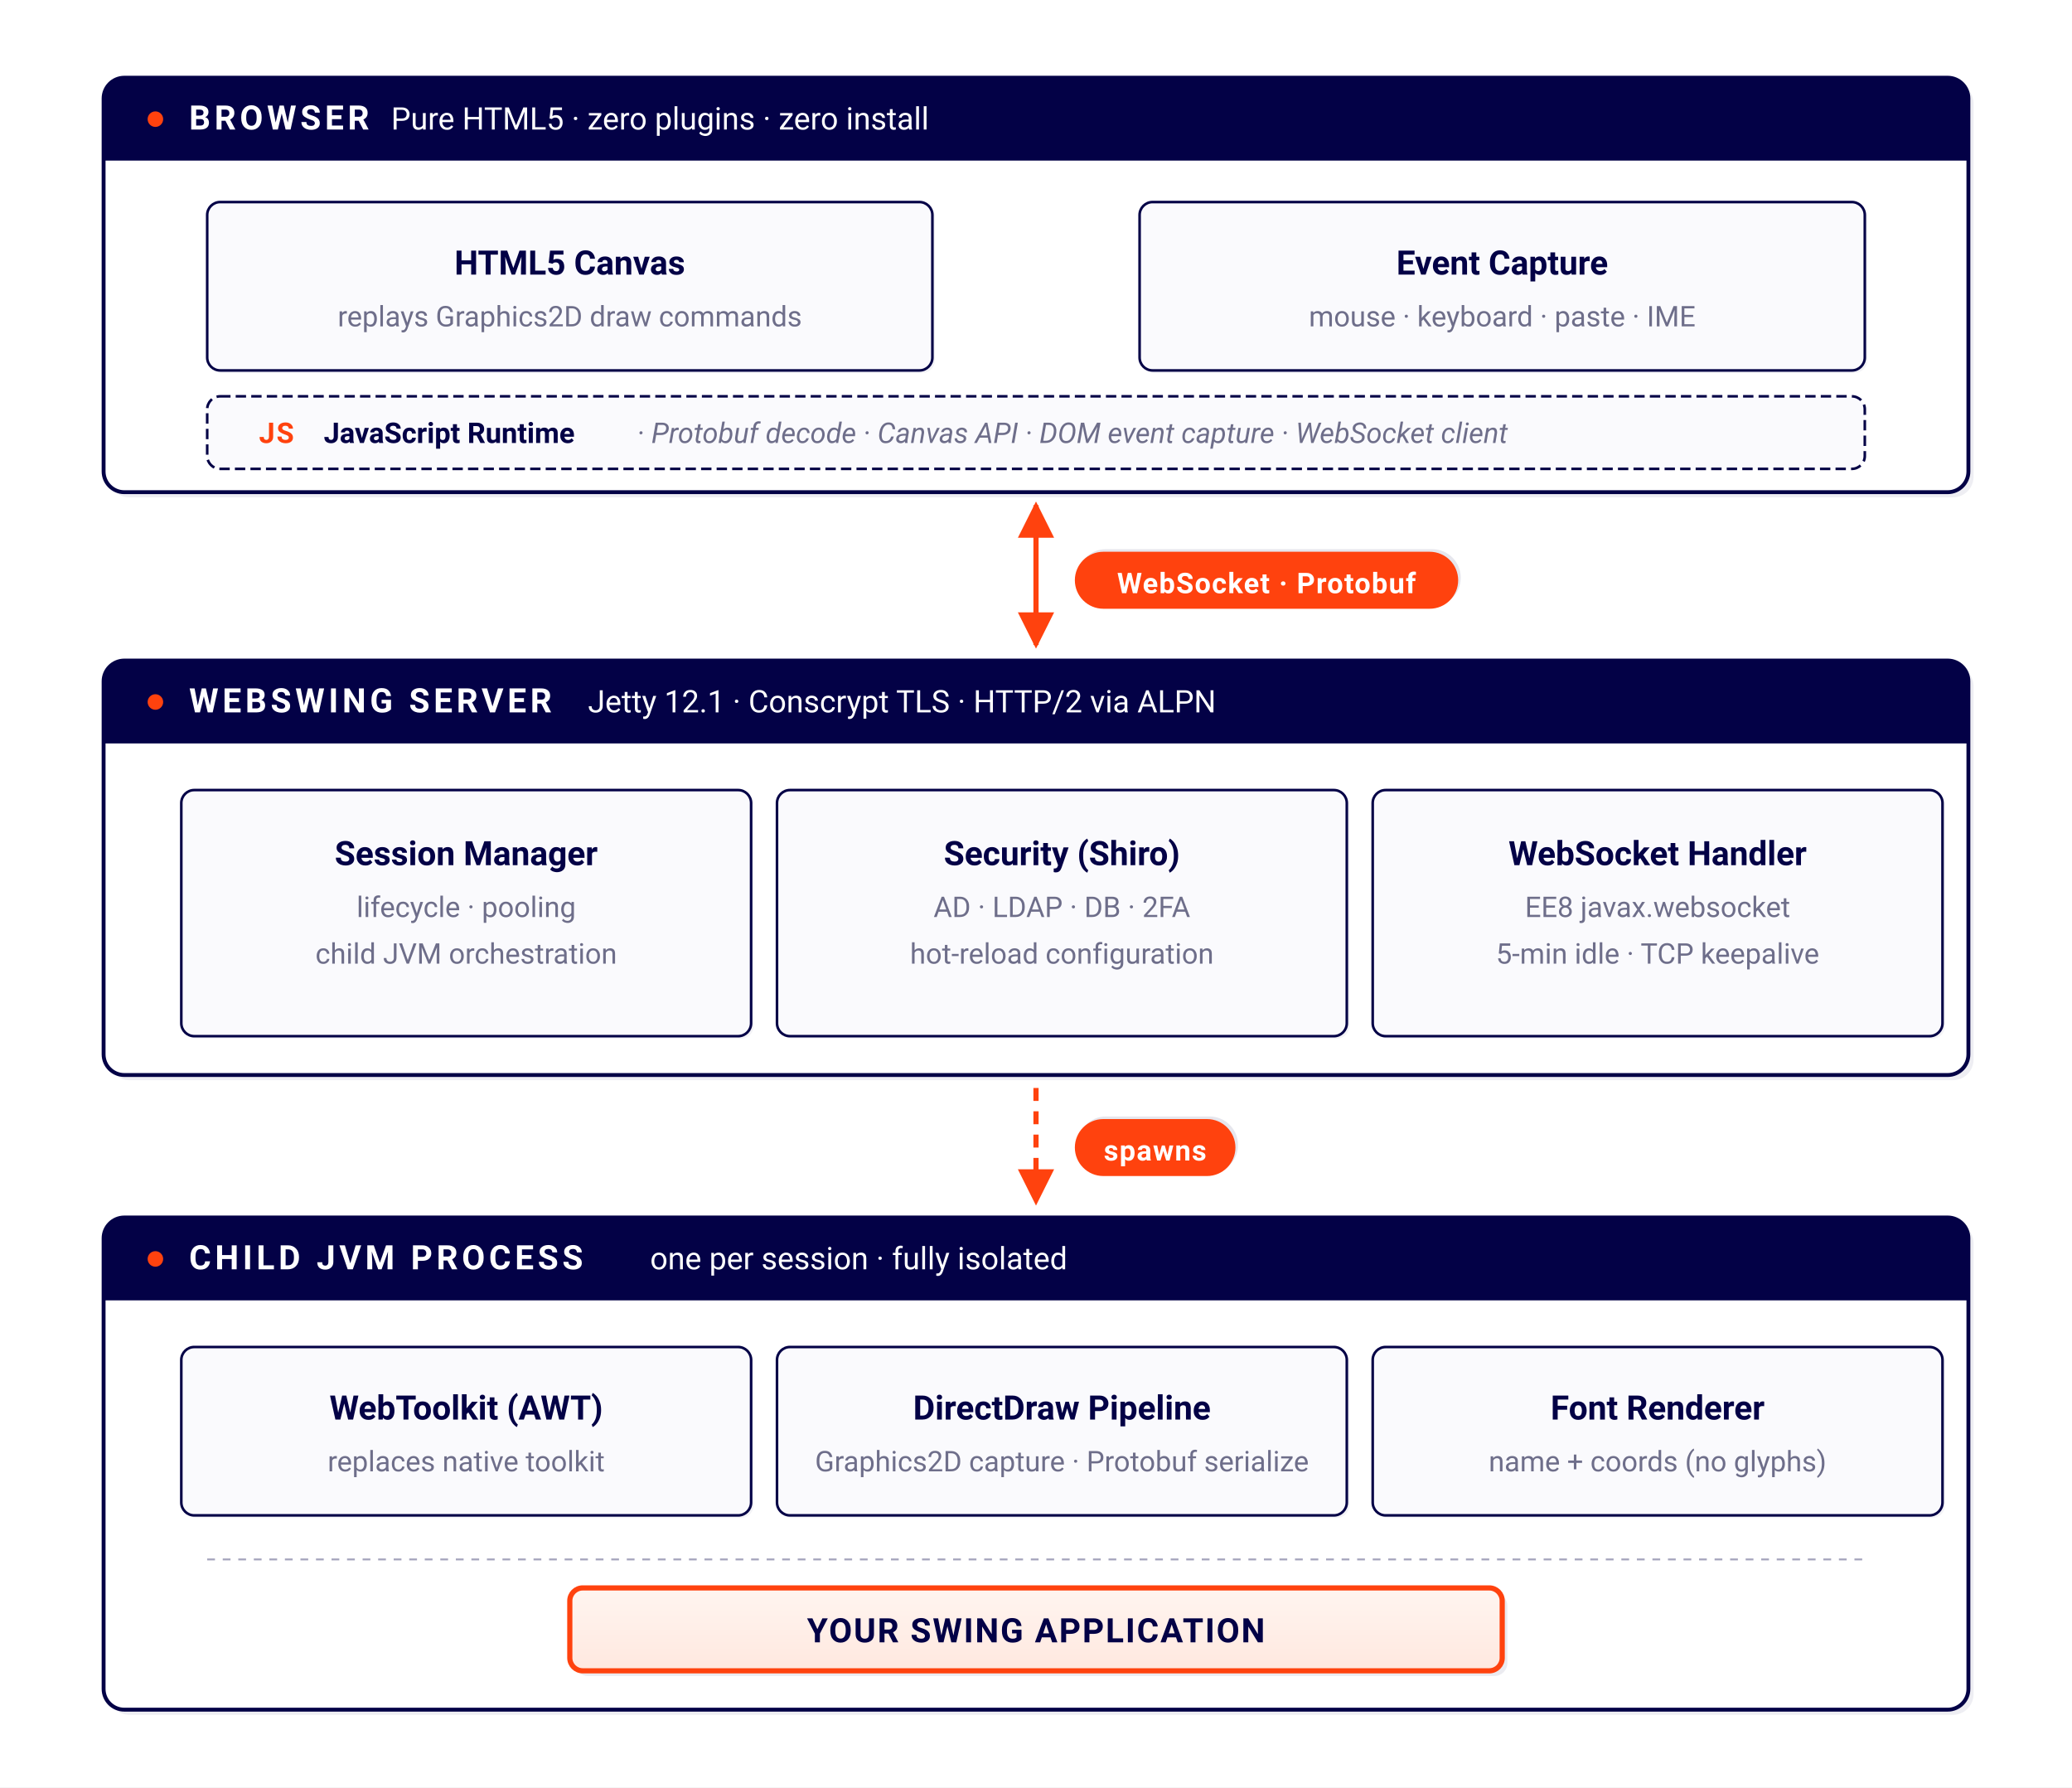
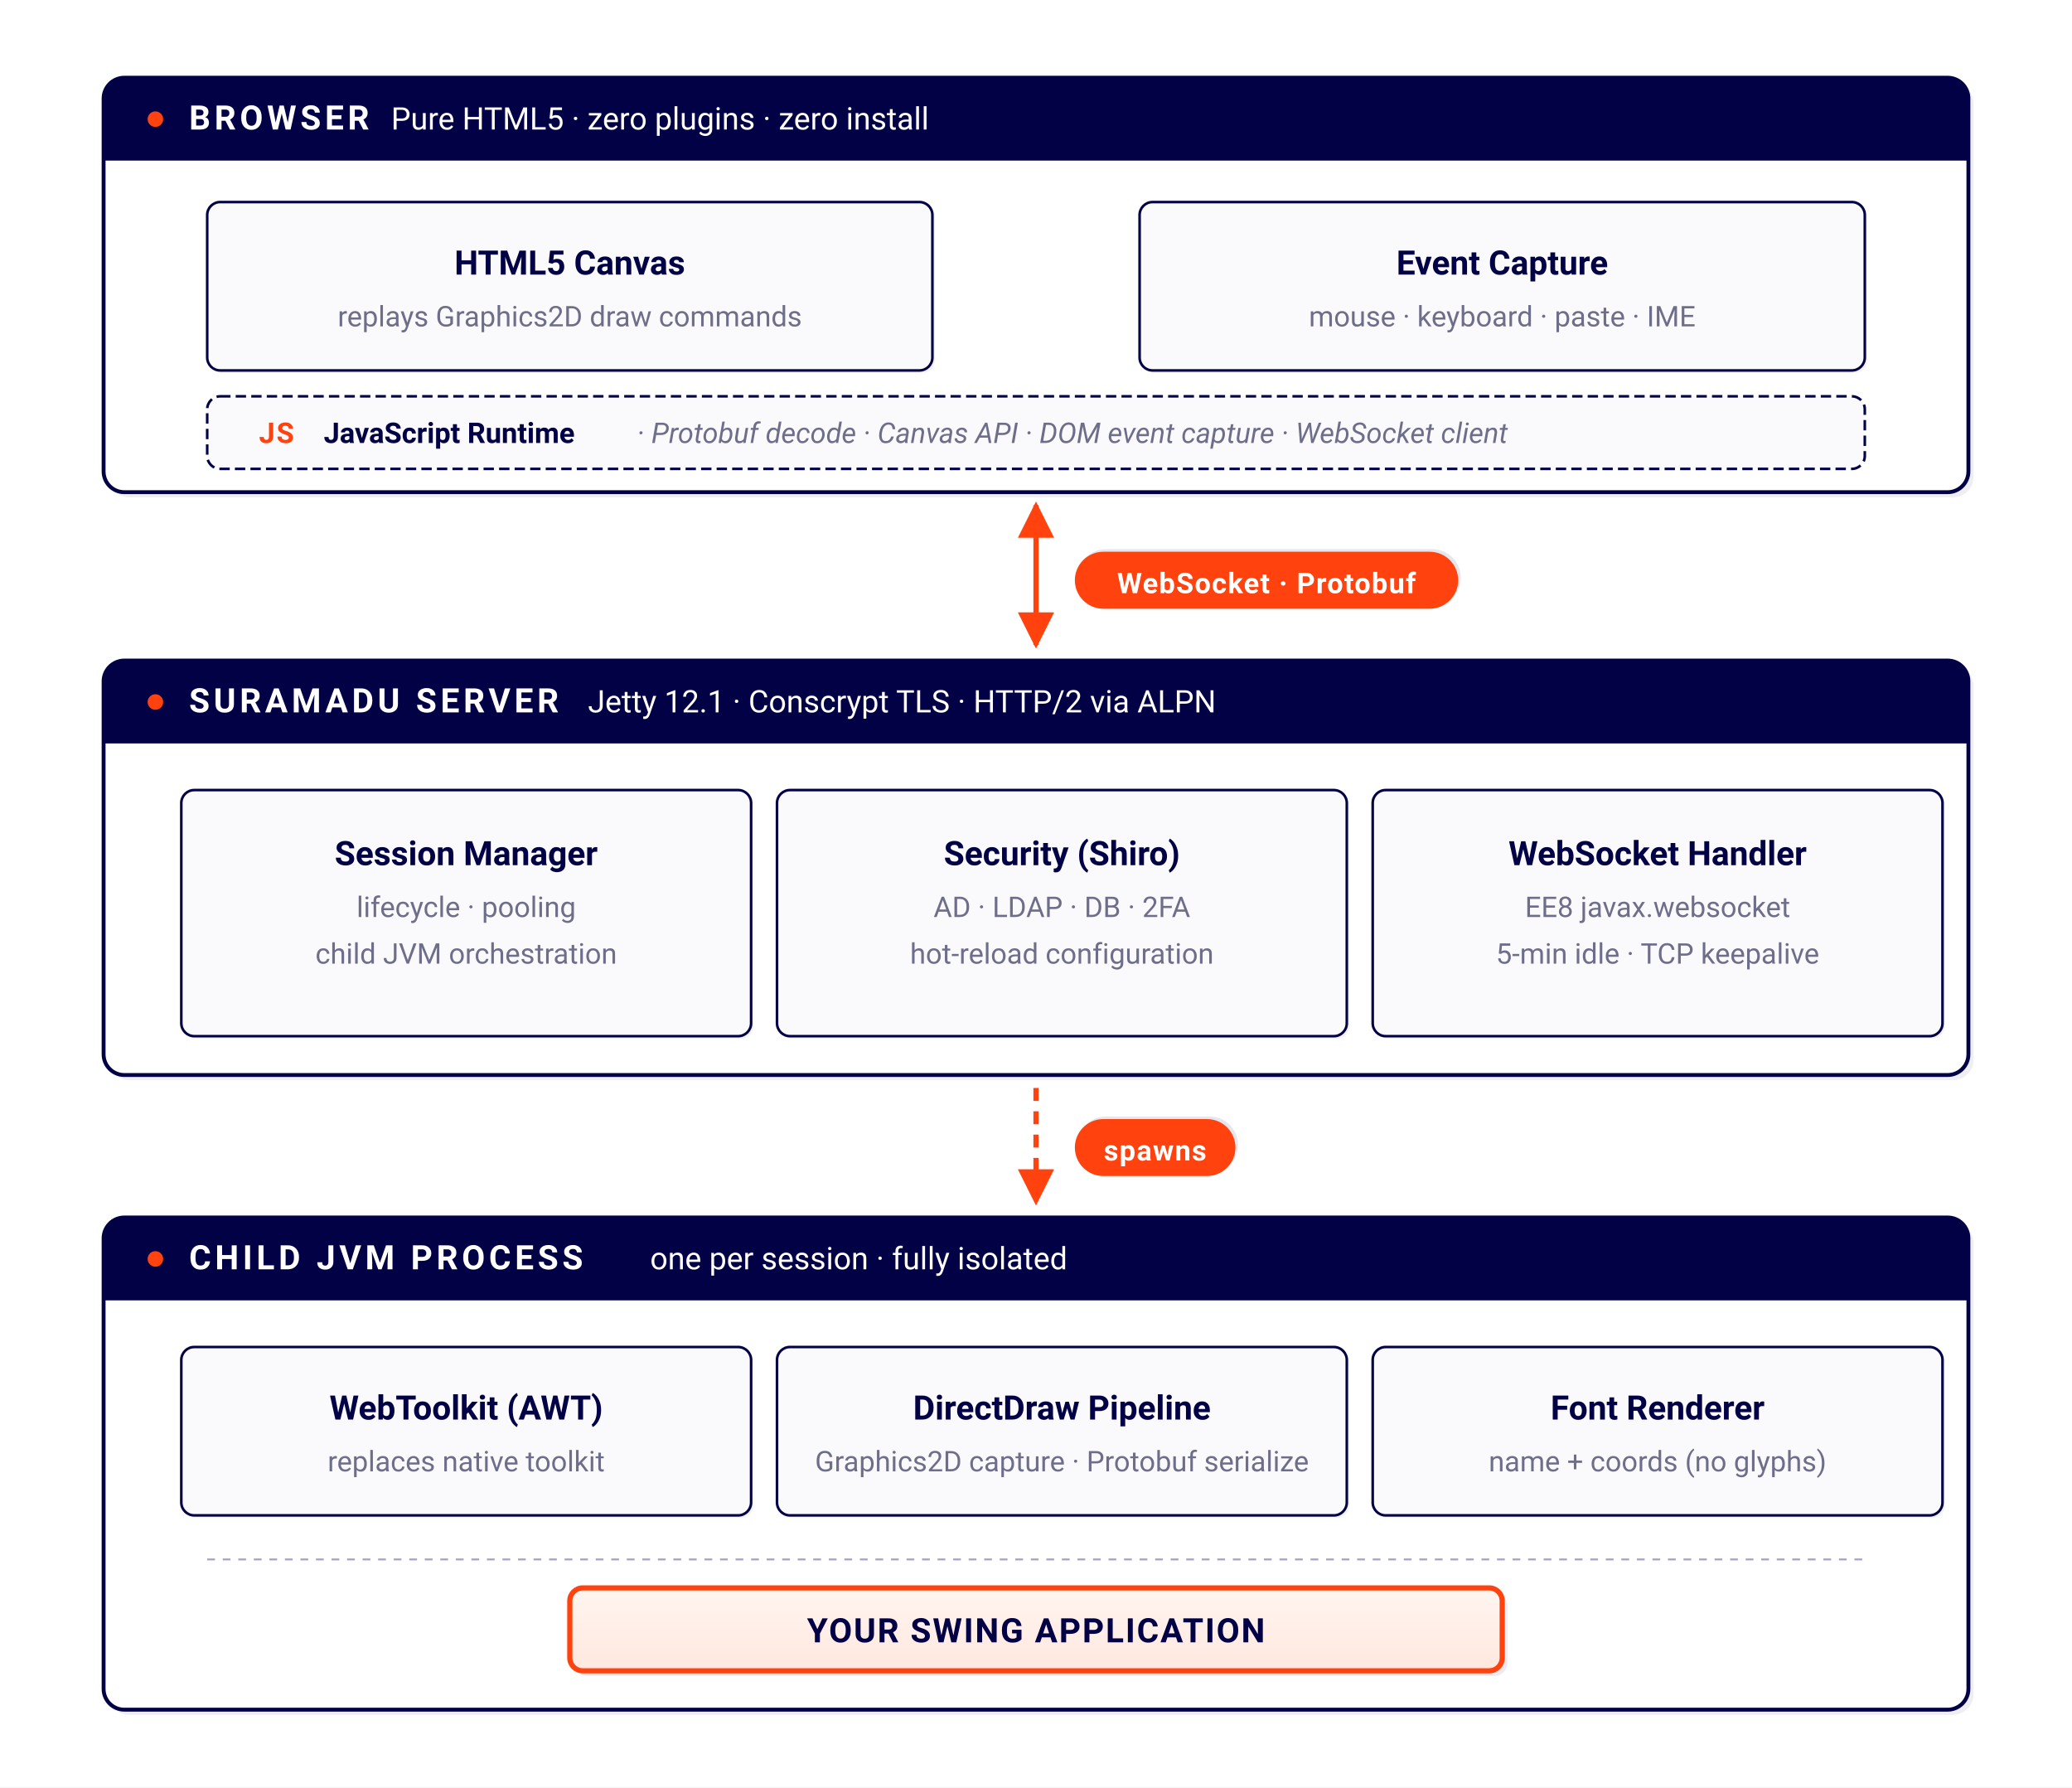
<svg xmlns="http://www.w3.org/2000/svg" viewBox="0 0 800 690" font-family="'Roboto', system-ui, -apple-system, BlinkMacSystemFont, 'Segoe UI', sans-serif">
  <defs>
    <marker id="arrowhead" viewBox="0 0 10 10" refX="9" refY="5" markerWidth="7" markerHeight="7" orient="auto-start-reverse">
      <path d="M0,0 L10,5 L0,10 Z" fill="#ff420e" />
    </marker>
    <linearGradient id="appGrad" x1="0" y1="0" x2="0" y2="1">
      <stop offset="0%" stop-color="#fff5f0" />
      <stop offset="100%" stop-color="#ffe8df" />
    </linearGradient>
  </defs>
  <rect width="800" height="690" fill="#ffffff" />
  <rect x="42" y="32" width="720" height="160" rx="8" fill="#030146" opacity="0.07" />
  <rect x="40" y="30" width="720" height="160" rx="8" fill="#ffffff" stroke="#030146" stroke-width="1.5" />
  <path d="M40,38 Q40,30 48,30 L752,30 Q760,30 760,38 L760,62 L40,62 Z" fill="#030146" />
  <circle cx="60" cy="46" r="3" fill="#ff420e" />
  <text x="73" y="50" fill="#ffffff" font-size="13" font-weight="700" letter-spacing="1.5">BROWSER</text>
  <text x="151" y="50" fill="#ffffff" font-size="12">Pure HTML5 · zero plugins · zero install</text>
  <rect x="81" y="79" width="280" height="65" rx="5" fill="#030146" opacity="0.05" />
  <rect x="80" y="78" width="280" height="65" rx="5" fill="#fafafd" stroke="#030146" stroke-width="1" />
  <text x="220" y="106" fill="#030146" font-size="13" font-weight="600" text-anchor="middle">HTML5 Canvas</text>
  <text x="220" y="126" fill="#6e6e8a" font-size="11" text-anchor="middle">replays Graphics2D draw commands</text>
  <rect x="441" y="79" width="280" height="65" rx="5" fill="#030146" opacity="0.05" />
  <rect x="440" y="78" width="280" height="65" rx="5" fill="#fafafd" stroke="#030146" stroke-width="1" />
  <text x="580" y="106" fill="#030146" font-size="13" font-weight="600" text-anchor="middle">Event Capture</text>
  <text x="580" y="126" fill="#6e6e8a" font-size="11" text-anchor="middle">mouse · keyboard · paste · IME</text>
  <rect x="80" y="153" width="640" height="28" rx="5" fill="#fafafd" stroke="#030146" stroke-width="1" stroke-dasharray="4,2" />
  <text x="100" y="171" fill="#ff420e" font-size="11" font-weight="700" letter-spacing="0.6">JS</text>
  <text x="125" y="171" fill="#030146" font-size="11" font-weight="600">JavaScript Runtime</text>
  <text x="246" y="171" fill="#6e6e8a" font-size="11" font-style="italic">· Protobuf decode · Canvas API · DOM event capture · WebSocket client</text>
  <path d="M400,195 L400,249" stroke="#ff420e" stroke-width="2" fill="none" marker-start="url(#arrowhead)" marker-end="url(#arrowhead)" />
  <rect x="416" y="212" width="148" height="22" rx="11" fill="#030146" opacity="0.10" />
  <rect x="415" y="213" width="148" height="22" rx="11" fill="#ff420e" />
  <text x="489" y="229" fill="#ffffff" font-size="11" font-weight="700" text-anchor="middle" letter-spacing="0.4">WebSocket · Protobuf</text>
  <rect x="42" y="257" width="720" height="160" rx="8" fill="#030146" opacity="0.07" />
  <rect x="40" y="255" width="720" height="160" rx="8" fill="#ffffff" stroke="#030146" stroke-width="1.5" />
  <path d="M40,263 Q40,255 48,255 L752,255 Q760,255 760,263 L760,287 L40,287 Z" fill="#030146" />
  <circle cx="60" cy="271" r="3" fill="#ff420e" />
-   <text x="73" y="275" fill="#ffffff" font-size="13" font-weight="700" letter-spacing="1.5">WEBSWING SERVER</text>
+   <text x="73" y="275" fill="#ffffff" font-size="13" font-weight="700" letter-spacing="1.5">SURAMADU SERVER</text>
  <text x="227" y="275" fill="#ffffff" font-size="12">Jetty 12.1 · Conscrypt TLS · HTTP/2 via ALPN</text>
  <rect x="71" y="306" width="220" height="95" rx="5" fill="#030146" opacity="0.05" />
  <rect x="70" y="305" width="220" height="95" rx="5" fill="#fafafd" stroke="#030146" stroke-width="1" />
  <text x="180" y="334" fill="#030146" font-size="13" font-weight="600" text-anchor="middle">Session Manager</text>
  <text x="180" y="354" fill="#6e6e8a" font-size="11" text-anchor="middle">lifecycle · pooling</text>
  <text x="180" y="372" fill="#6e6e8a" font-size="11" text-anchor="middle">child JVM orchestration</text>
  <rect x="301" y="306" width="220" height="95" rx="5" fill="#030146" opacity="0.05" />
  <rect x="300" y="305" width="220" height="95" rx="5" fill="#fafafd" stroke="#030146" stroke-width="1" />
  <text x="410" y="334" fill="#030146" font-size="13" font-weight="600" text-anchor="middle">Security (Shiro)</text>
  <text x="410" y="354" fill="#6e6e8a" font-size="11" text-anchor="middle">AD · LDAP · DB · 2FA</text>
  <text x="410" y="372" fill="#6e6e8a" font-size="11" text-anchor="middle">hot-reload configuration</text>
  <rect x="531" y="306" width="220" height="95" rx="5" fill="#030146" opacity="0.05" />
  <rect x="530" y="305" width="220" height="95" rx="5" fill="#fafafd" stroke="#030146" stroke-width="1" />
  <text x="640" y="334" fill="#030146" font-size="13" font-weight="600" text-anchor="middle">WebSocket Handler</text>
  <text x="640" y="354" fill="#6e6e8a" font-size="11" text-anchor="middle">EE8 javax.websocket</text>
  <text x="640" y="372" fill="#6e6e8a" font-size="11" text-anchor="middle">5-min idle · TCP keepalive</text>
  <path d="M400,420 L400,464" stroke="#ff420e" stroke-width="2" fill="none" stroke-dasharray="5,4" marker-end="url(#arrowhead)" />
  <rect x="416" y="431" width="62" height="22" rx="11" fill="#030146" opacity="0.10" />
  <rect x="415" y="432" width="62" height="22" rx="11" fill="#ff420e" />
  <text x="446" y="448" fill="#ffffff" font-size="11" font-weight="700" text-anchor="middle" letter-spacing="0.4">spawns</text>
  <rect x="42" y="472" width="720" height="190" rx="8" fill="#030146" opacity="0.07" />
  <rect x="40" y="470" width="720" height="190" rx="8" fill="#ffffff" stroke="#030146" stroke-width="1.5" />
  <path d="M40,478 Q40,470 48,470 L752,470 Q760,470 760,478 L760,502 L40,502 Z" fill="#030146" />
  <circle cx="60" cy="486" r="3" fill="#ff420e" />
  <text x="73" y="490" fill="#ffffff" font-size="13" font-weight="700" letter-spacing="1.5">CHILD JVM PROCESS</text>
  <text x="251" y="490" fill="#ffffff" font-size="12">one per session · fully isolated</text>
  <rect x="71" y="521" width="220" height="65" rx="5" fill="#030146" opacity="0.05" />
  <rect x="70" y="520" width="220" height="65" rx="5" fill="#fafafd" stroke="#030146" stroke-width="1" />
  <text x="180" y="548" fill="#030146" font-size="13" font-weight="600" text-anchor="middle">WebToolkit (AWT)</text>
  <text x="180" y="568" fill="#6e6e8a" font-size="11" text-anchor="middle">replaces native toolkit</text>
  <rect x="301" y="521" width="220" height="65" rx="5" fill="#030146" opacity="0.05" />
  <rect x="300" y="520" width="220" height="65" rx="5" fill="#fafafd" stroke="#030146" stroke-width="1" />
  <text x="410" y="548" fill="#030146" font-size="13" font-weight="600" text-anchor="middle">DirectDraw Pipeline</text>
  <text x="410" y="568" fill="#6e6e8a" font-size="11" text-anchor="middle">Graphics2D capture · Protobuf serialize</text>
  <rect x="531" y="521" width="220" height="65" rx="5" fill="#030146" opacity="0.05" />
  <rect x="530" y="520" width="220" height="65" rx="5" fill="#fafafd" stroke="#030146" stroke-width="1" />
  <text x="640" y="548" fill="#030146" font-size="13" font-weight="600" text-anchor="middle">Font Renderer</text>
  <text x="640" y="568" fill="#6e6e8a" font-size="11" text-anchor="middle">name + coords (no glyphs)</text>
  <line x1="80" y1="602" x2="720" y2="602" stroke="#030146" stroke-width="0.75" stroke-dasharray="3,3" stroke-opacity="0.35" />
  <rect x="222" y="615" width="360" height="32" rx="5" fill="#030146" opacity="0.08" />
  <rect x="220" y="613" width="360" height="32" rx="5" fill="url(#appGrad)" stroke="#ff420e" stroke-width="2" />
  <text x="400" y="634" fill="#030146" font-size="13" font-weight="700" text-anchor="middle" letter-spacing="0.6">YOUR SWING APPLICATION</text>
</svg>
